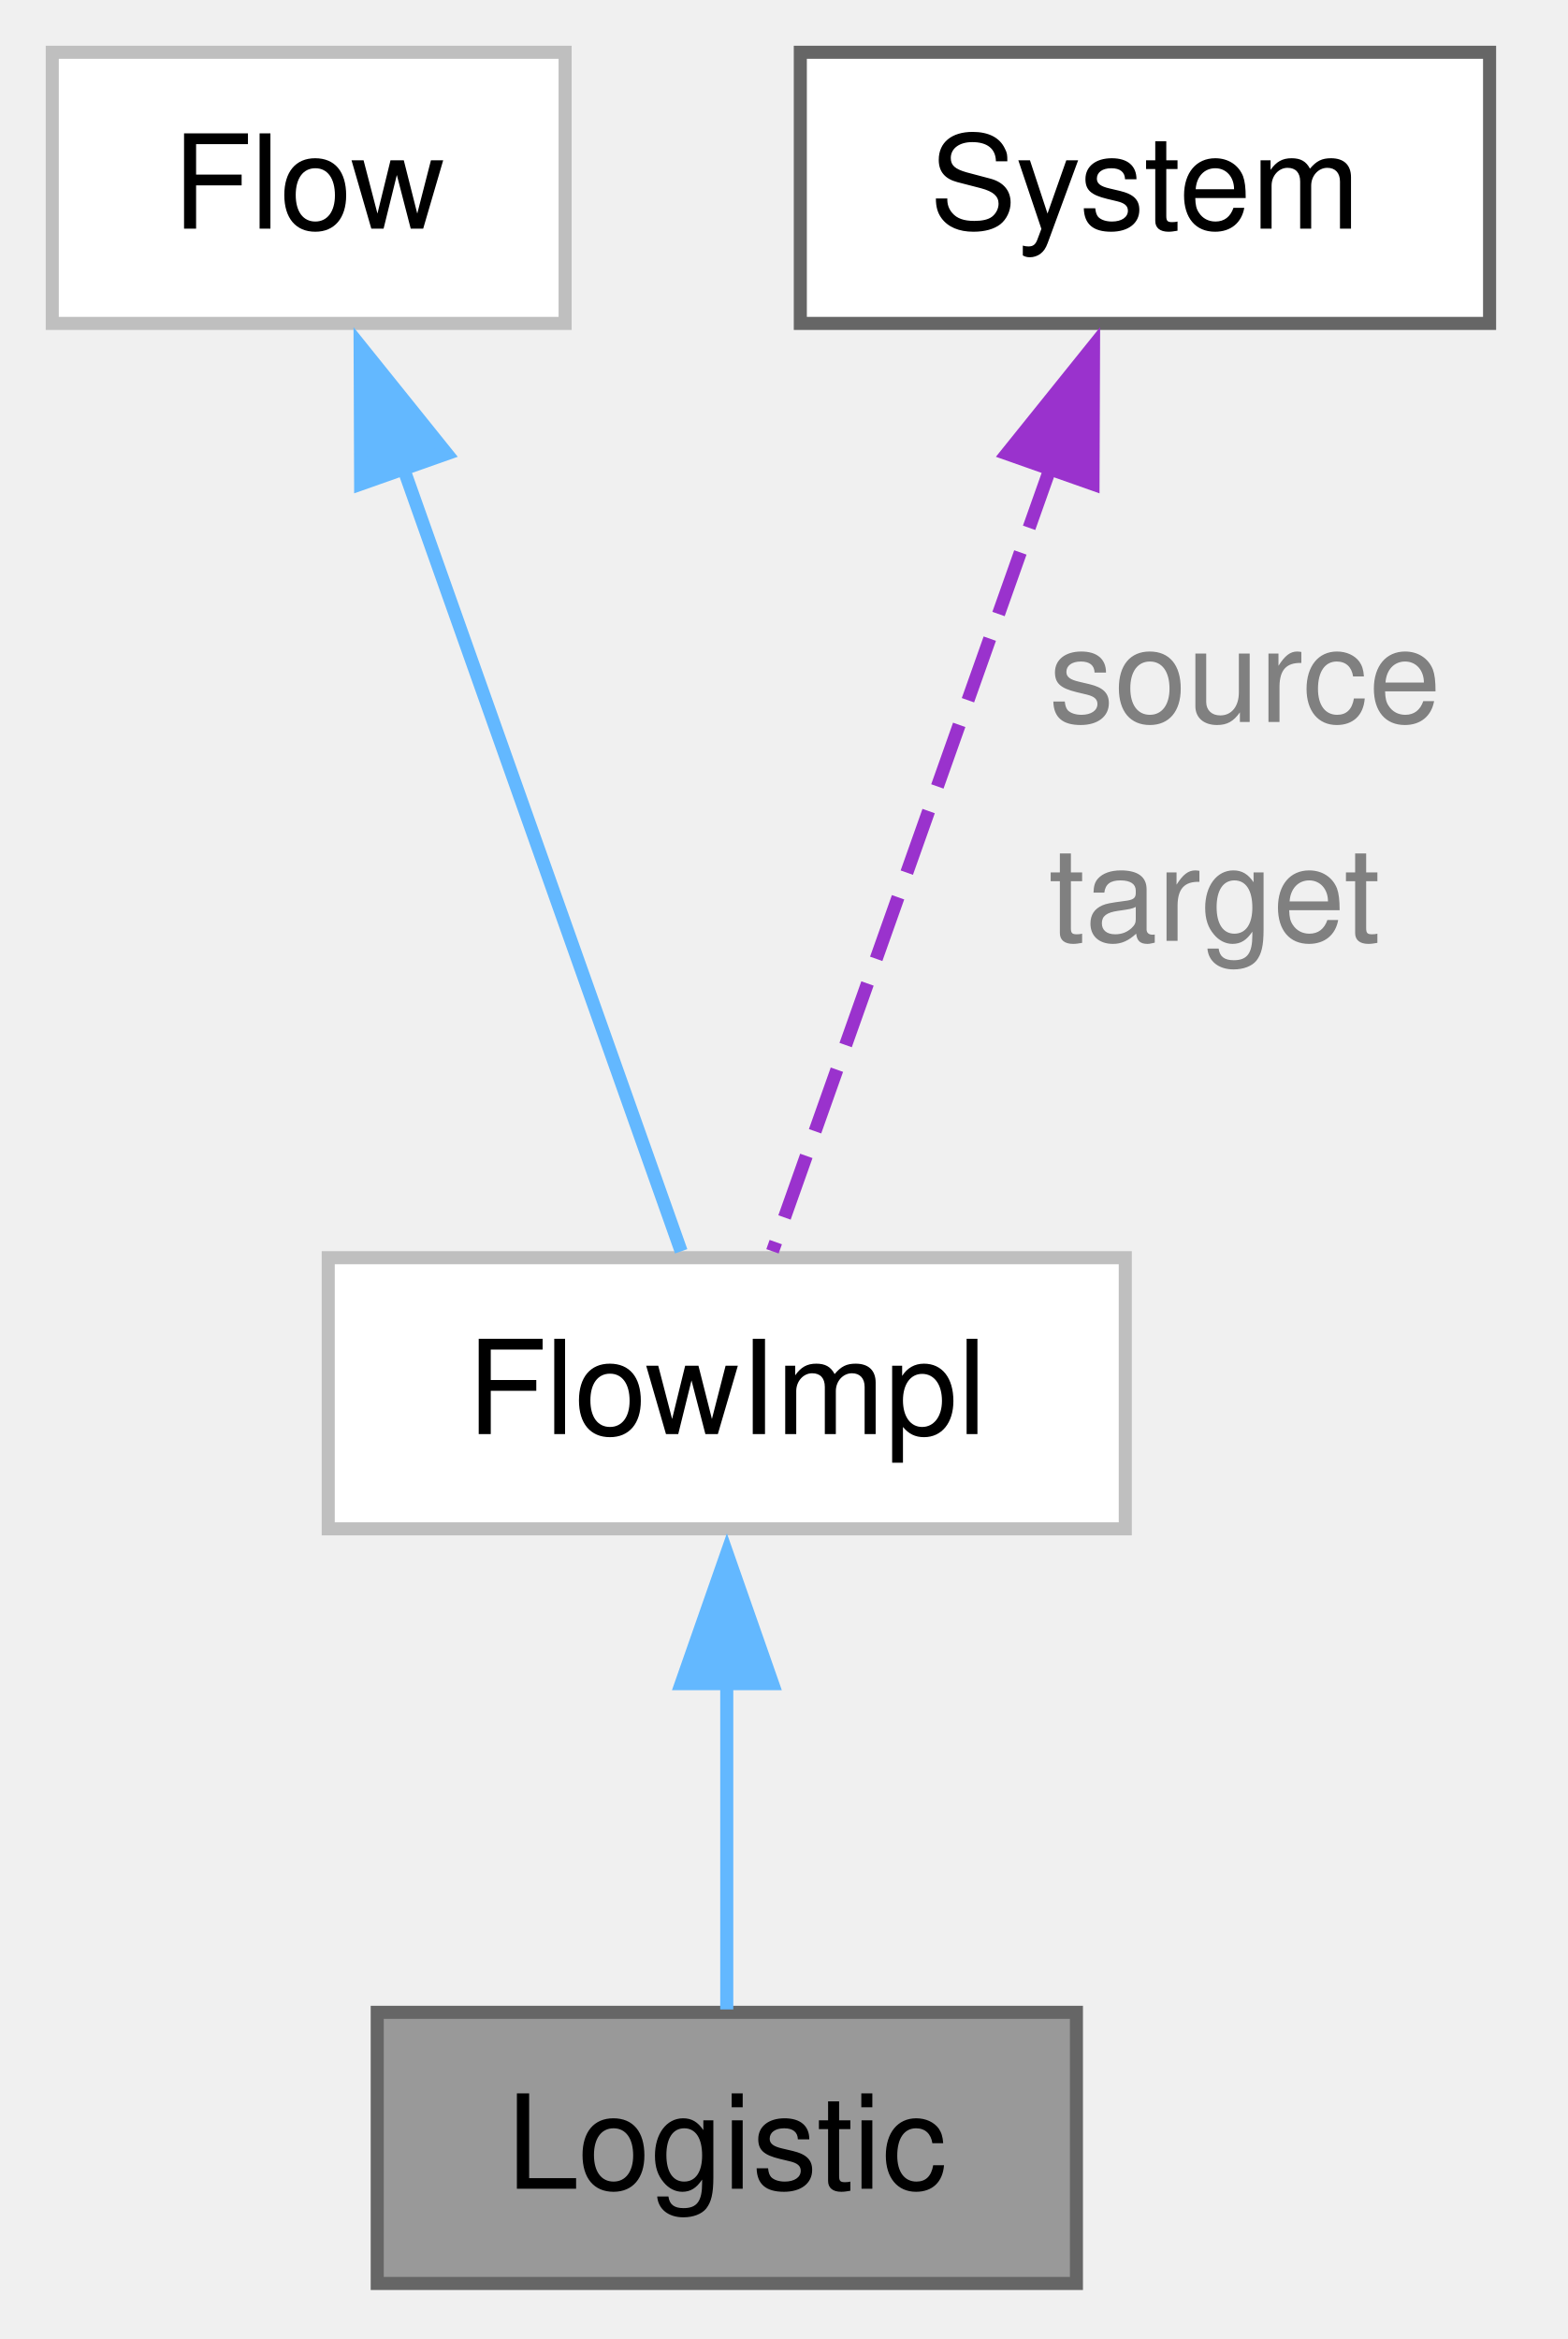
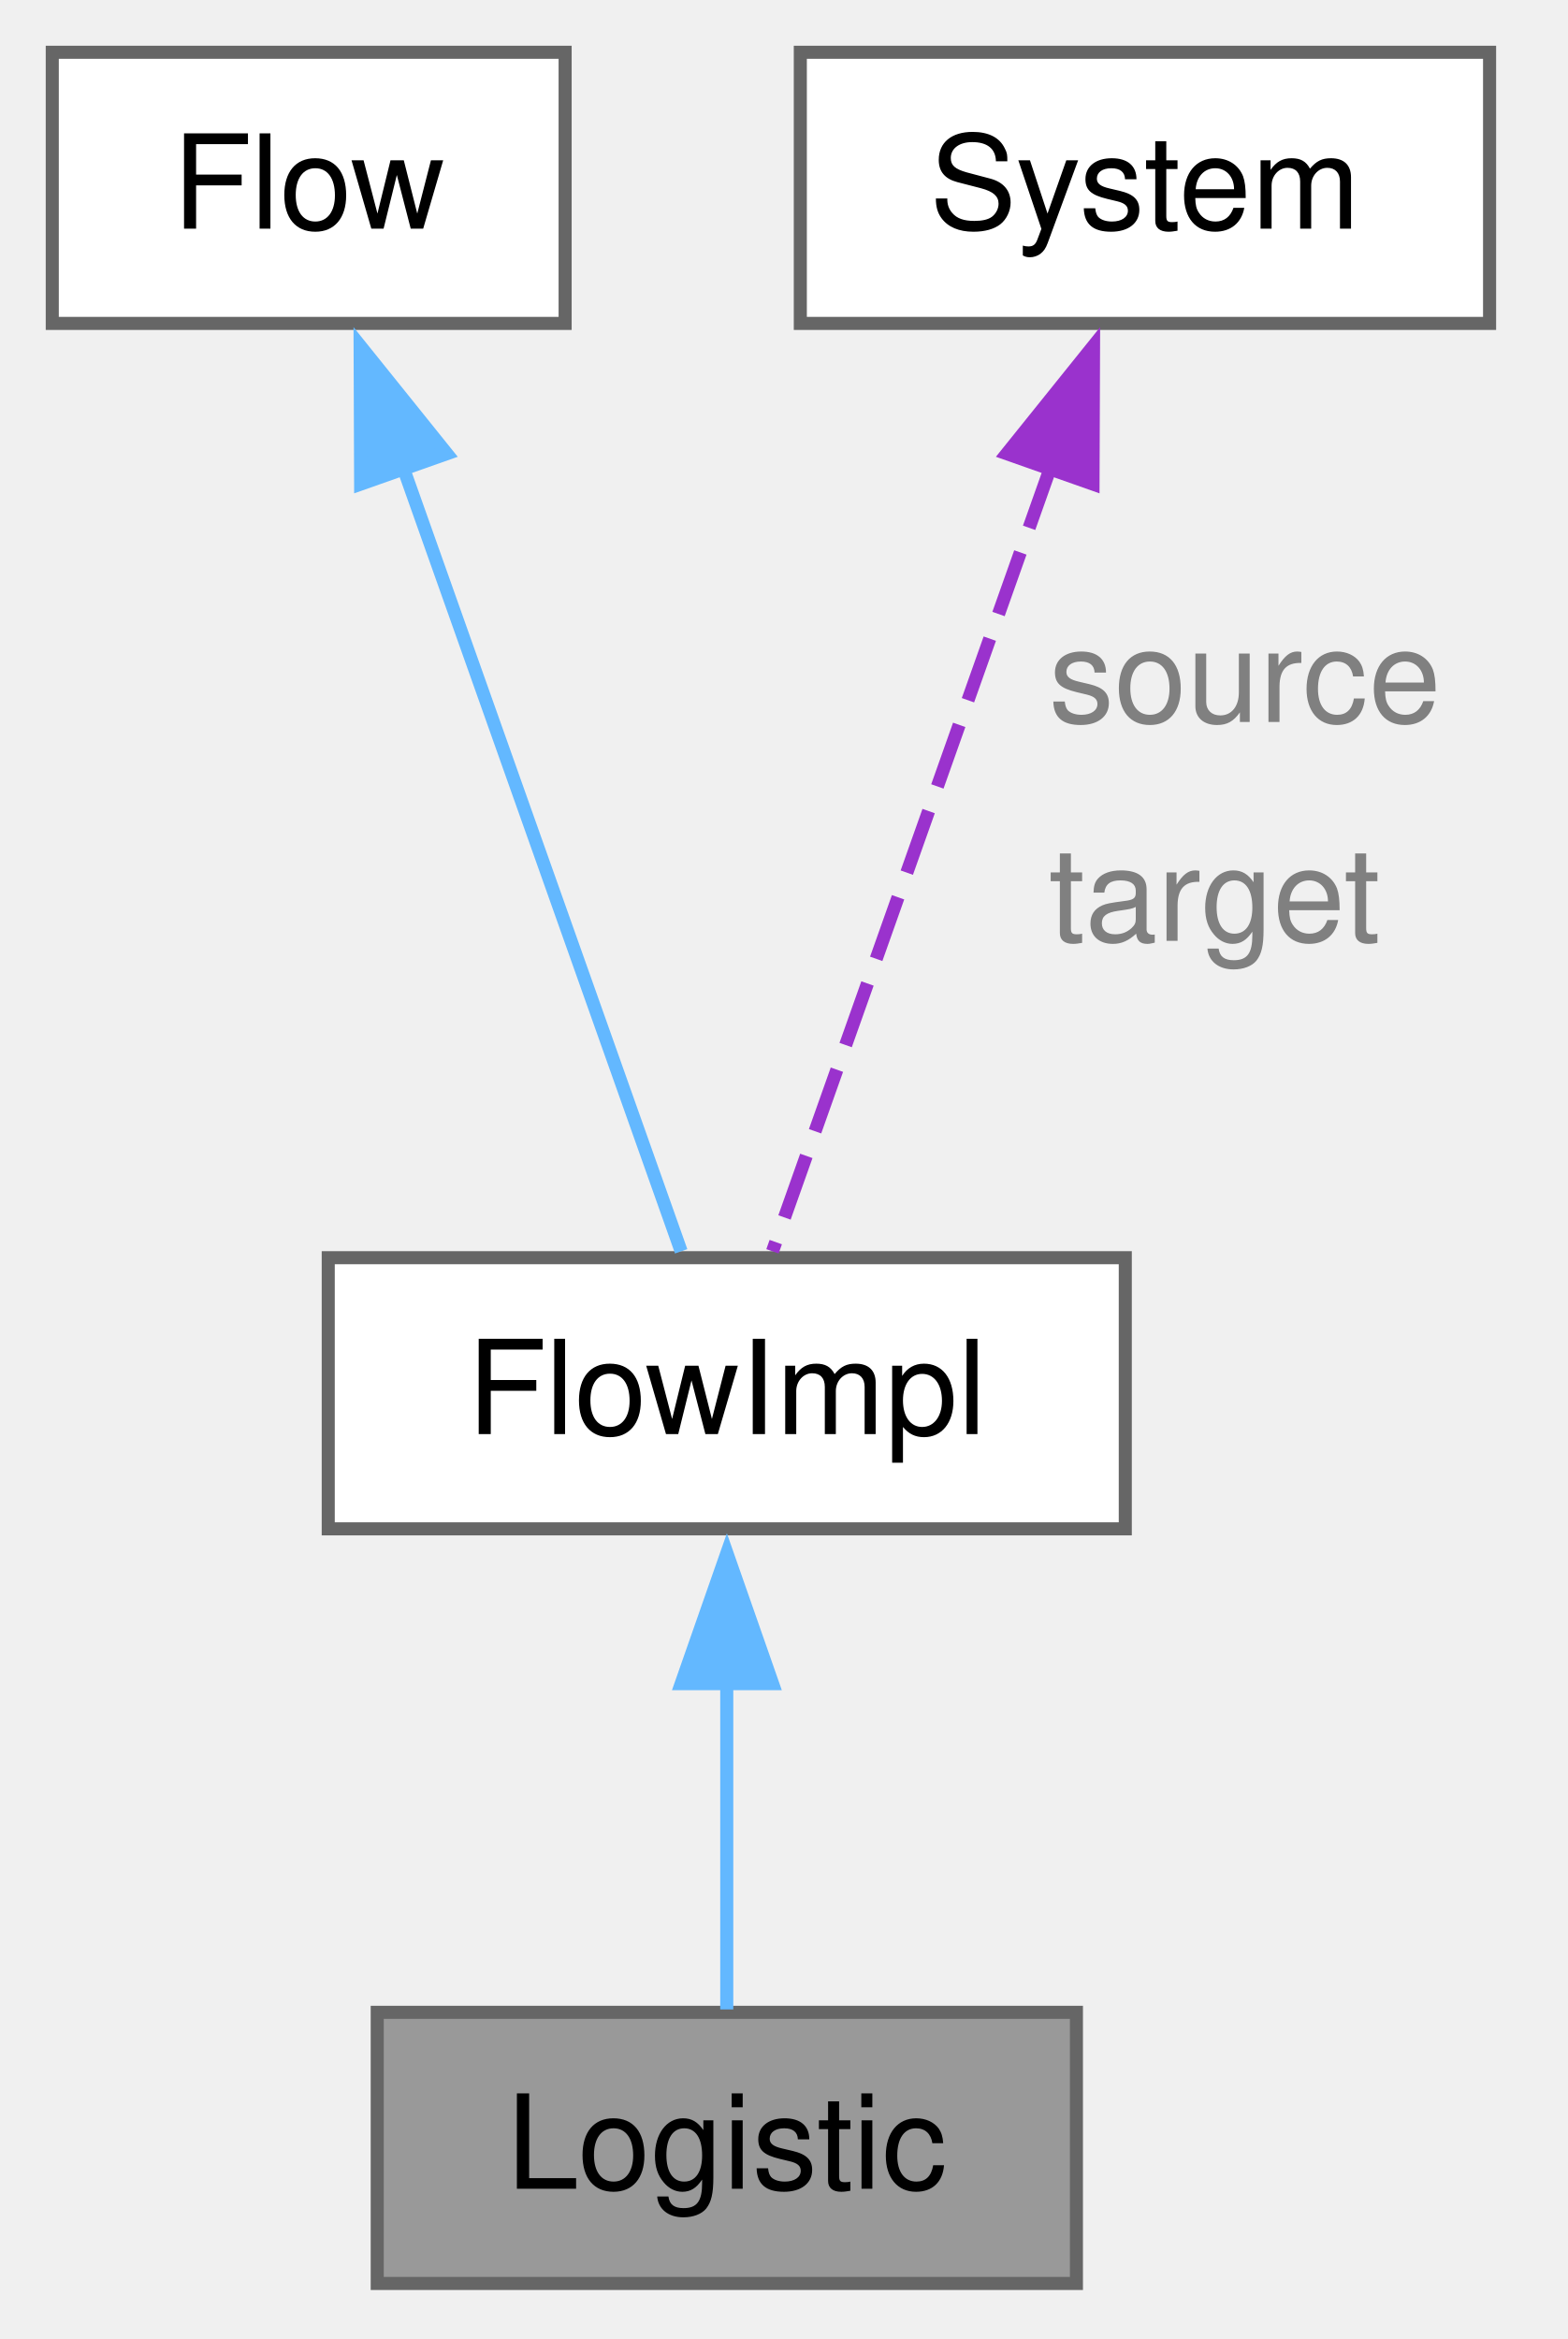
<svg xmlns="http://www.w3.org/2000/svg" xmlns:xlink="http://www.w3.org/1999/xlink" width="120pt" height="179pt" viewBox="0.00 0.00 120.00 179.00">
  <g id="graph0" class="graph" transform="scale(1 1) rotate(0) translate(4 174.75)">
    <g id="Node000001" class="node">
      <g id="a_Node000001">
        <a xlink:title="Classe que define um comportamento de fluxo logístico baseado na capacidade do sistema alvo.">
          <polygon fill="#999999" stroke="#666666" points="78.38,-20.75 24.87,-20.75 24.87,0 78.38,0 78.38,-20.75" />
          <text xml:space="preserve" text-anchor="middle" x="51.62" y="-7.25" font-family="Helvetica,sans-Serif" font-size="10.00">Logistic</text>
        </a>
      </g>
    </g>
    <g id="Node000002" class="node">
      <g id="a_Node000002">
-         <a xlink:href="classFlowImpl.html" target="_top" xlink:title=" ">
-           <polygon fill="white" stroke="#bfbfbf" points="82.12,-78.5 21.12,-78.5 21.12,-57.75 82.12,-57.75 82.12,-78.5" />
+         <a xlink:href="classFlowImpl.html" target="_top" xlink:title="Implementação base de um fluxo da simulação.">
+           <polygon fill="white" stroke="#666666" points="82.12,-78.5 21.12,-78.5 21.12,-57.75 82.12,-57.75 82.12,-78.5" />
          <text xml:space="preserve" text-anchor="middle" x="51.62" y="-65" font-family="Helvetica,sans-Serif" font-size="10.00">FlowImpl</text>
        </a>
      </g>
    </g>
    <g id="edge1_Node000001_Node000002" class="edge">
      <g id="a_edge1_Node000001_Node000002">
        <a xlink:title=" ">
          <path fill="none" stroke="#63b8ff" d="M51.62,-46.18C51.62,-37.52 51.62,-27.9 51.62,-20.97" />
          <polygon fill="#63b8ff" stroke="#63b8ff" points="48.13,-45.9 51.63,-55.9 55.13,-45.9 48.13,-45.9" />
        </a>
      </g>
    </g>
    <g id="Node000003" class="node">
      <g id="a_Node000003">
-         <a xlink:href="classFlow.html" target="_top" xlink:title=" ">
-           <polygon fill="white" stroke="#bfbfbf" points="39.25,-170.75 0,-170.75 0,-150 39.25,-150 39.25,-170.75" />
+         <a xlink:href="classFlow.html" target="_top" xlink:title="Interface que define um fluxo da simulação.">
+           <polygon fill="white" stroke="#666666" points="39.25,-170.75 0,-170.75 0,-150 39.25,-150 39.25,-170.75" />
          <text xml:space="preserve" text-anchor="middle" x="19.62" y="-157.25" font-family="Helvetica,sans-Serif" font-size="10.00">Flow</text>
        </a>
      </g>
    </g>
    <g id="edge2_Node000002_Node000003" class="edge">
      <g id="a_edge2_Node000002_Node000003">
        <a xlink:title=" ">
          <path fill="none" stroke="#63b8ff" d="M26.82,-139.07C33.46,-120.35 43.04,-93.35 48.13,-78.99" />
          <polygon fill="#63b8ff" stroke="#63b8ff" points="23.6,-137.7 23.56,-148.29 30.2,-140.03 23.6,-137.7" />
        </a>
      </g>
    </g>
    <g id="Node000004" class="node">
      <g id="a_Node000004">
        <a xlink:href="classSystem.html" target="_top" xlink:title="Representa um sistema contendo um valor associado.">
          <polygon fill="white" stroke="#666666" points="110,-170.75 57.25,-170.75 57.25,-150 110,-150 110,-170.75" />
          <text xml:space="preserve" text-anchor="middle" x="83.62" y="-157.25" font-family="Helvetica,sans-Serif" font-size="10.00">System</text>
        </a>
      </g>
    </g>
    <g id="edge3_Node000002_Node000004" class="edge">
      <g id="a_edge3_Node000002_Node000004">
        <a xlink:title=" ">
          <path fill="none" stroke="#9a32cd" stroke-dasharray="5,2" d="M76.43,-139.07C69.79,-120.35 60.21,-93.35 55.12,-78.99" />
          <polygon fill="#9a32cd" stroke="#9a32cd" points="73.05,-140.03 79.69,-148.29 79.65,-137.7 73.05,-140.03" />
        </a>
      </g>
      <text xml:space="preserve" text-anchor="start" x="76.27" y="-119.5" font-family="Helvetica,sans-Serif" font-size="10.00" fill="grey">source</text>
      <text xml:space="preserve" text-anchor="start" x="76.27" y="-102.75" font-family="Helvetica,sans-Serif" font-size="10.00" fill="grey">target</text>
    </g>
  </g>
</svg>
